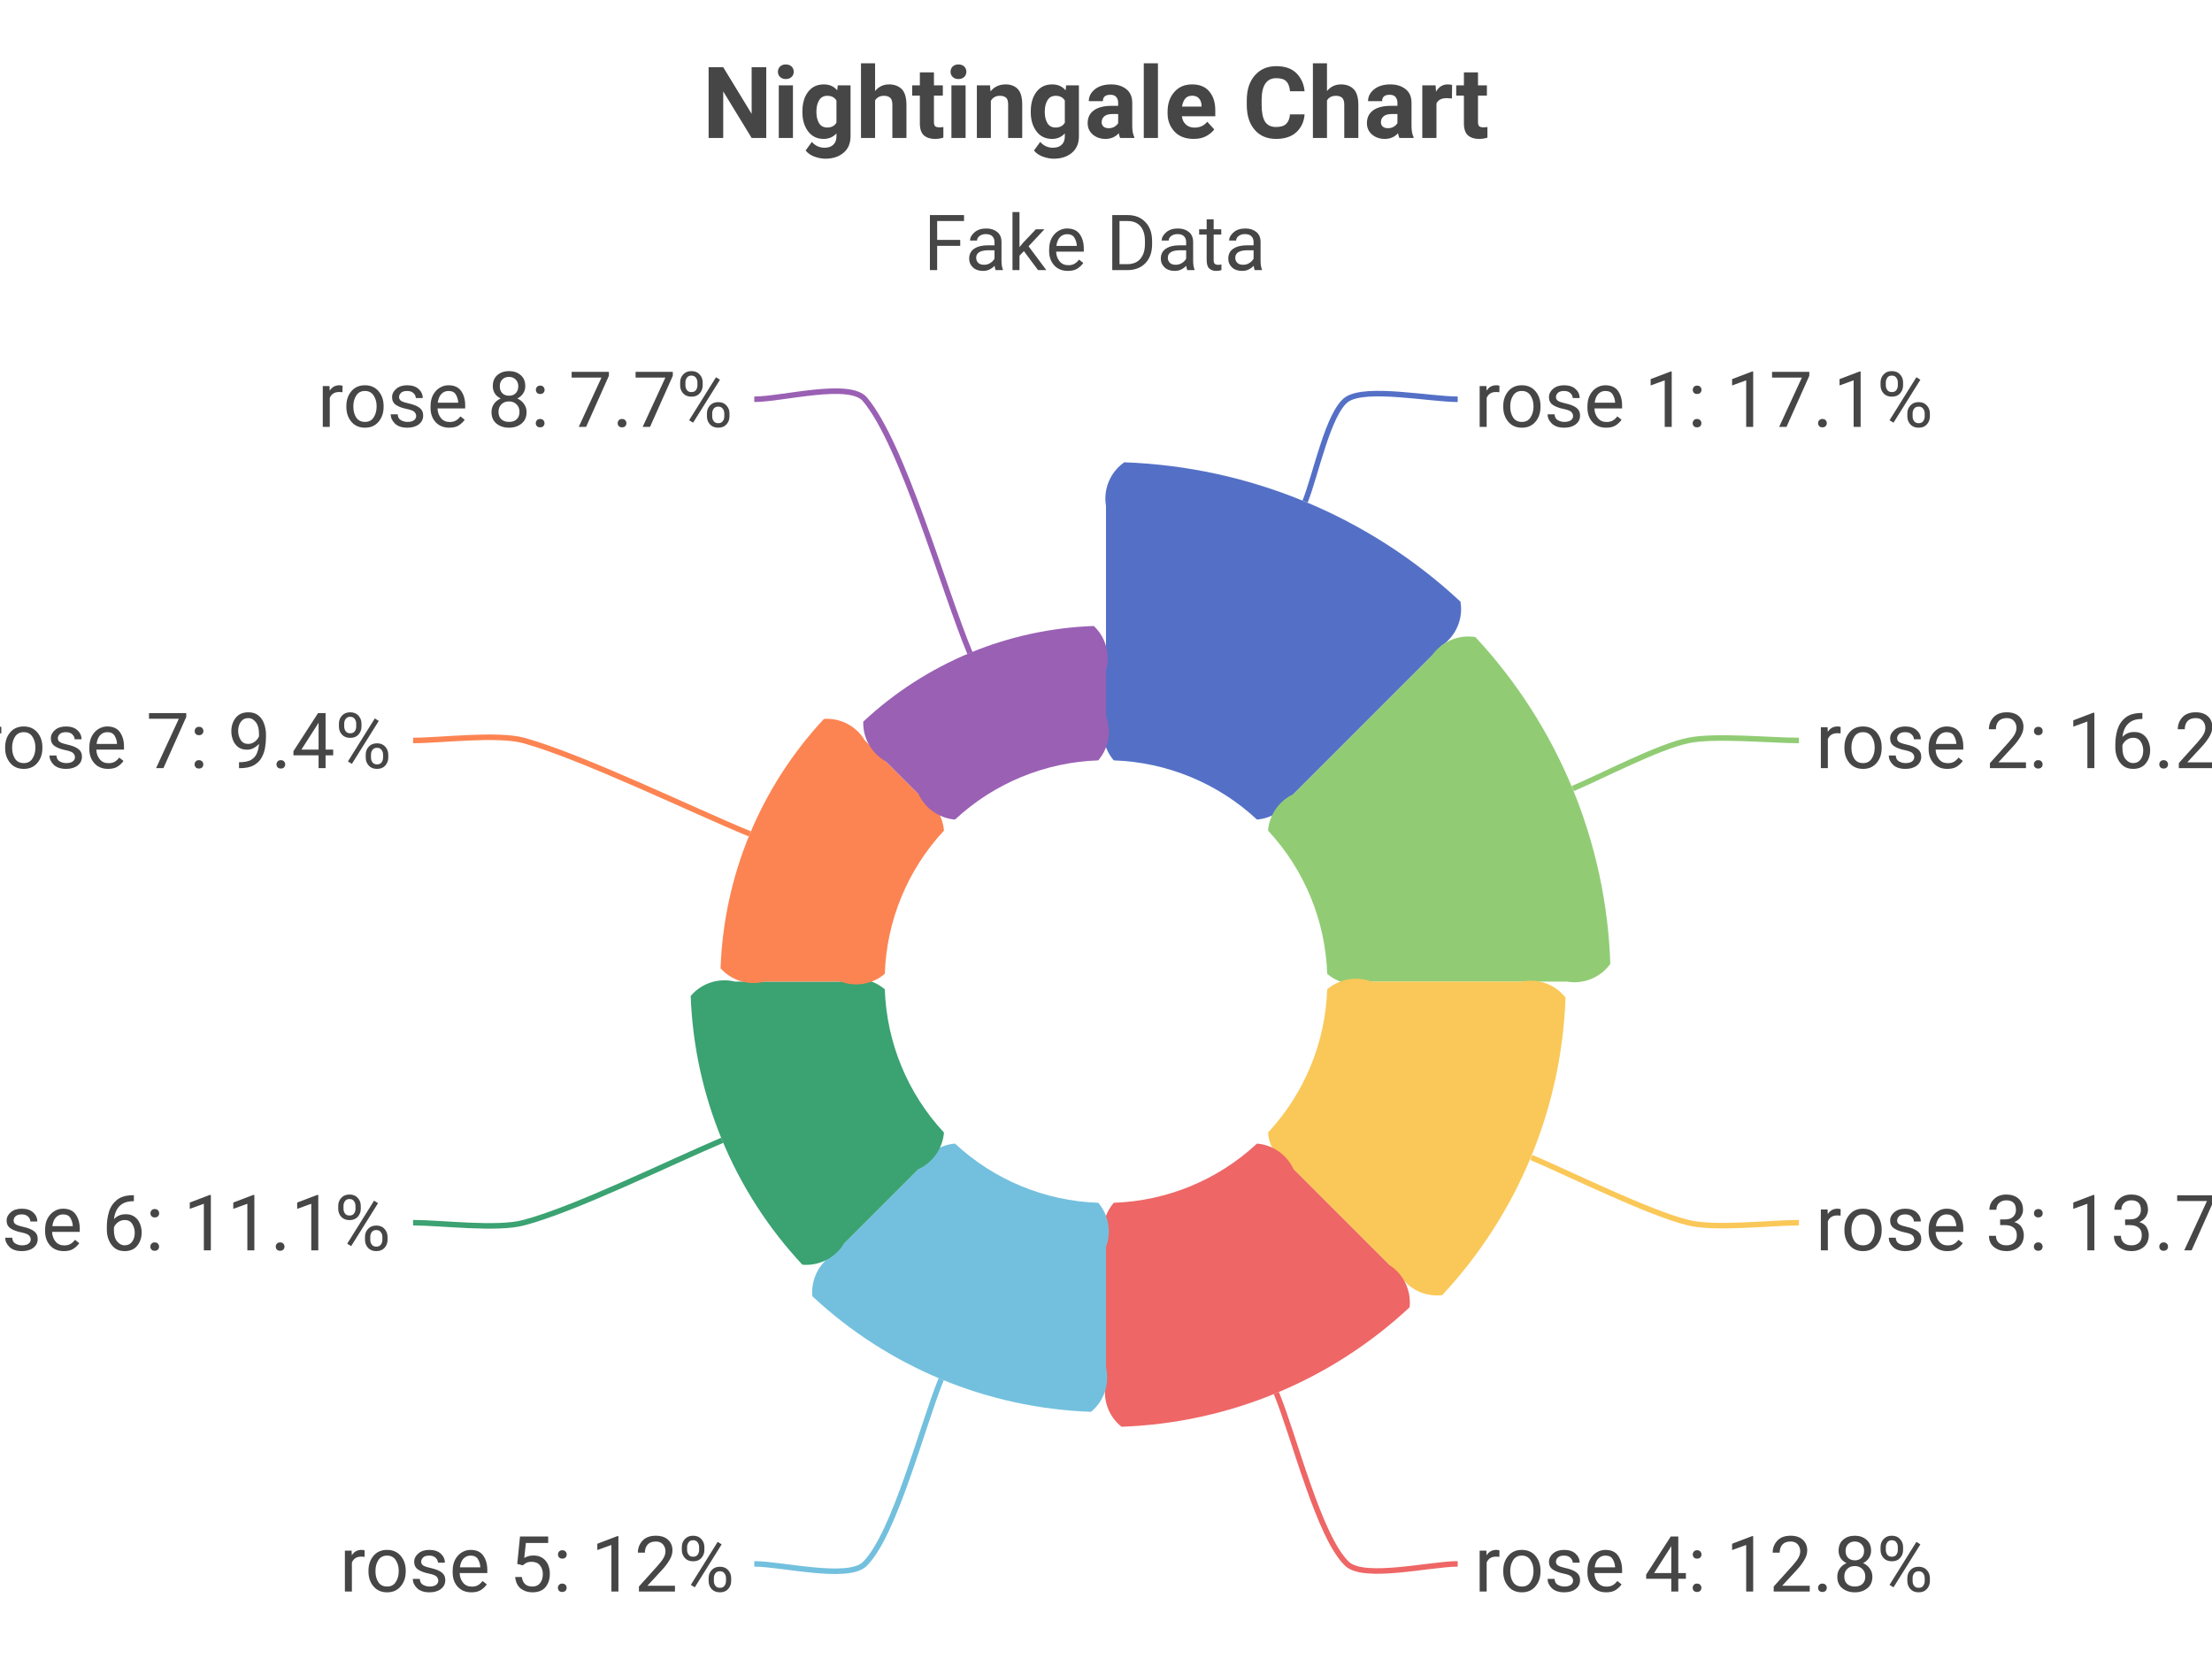
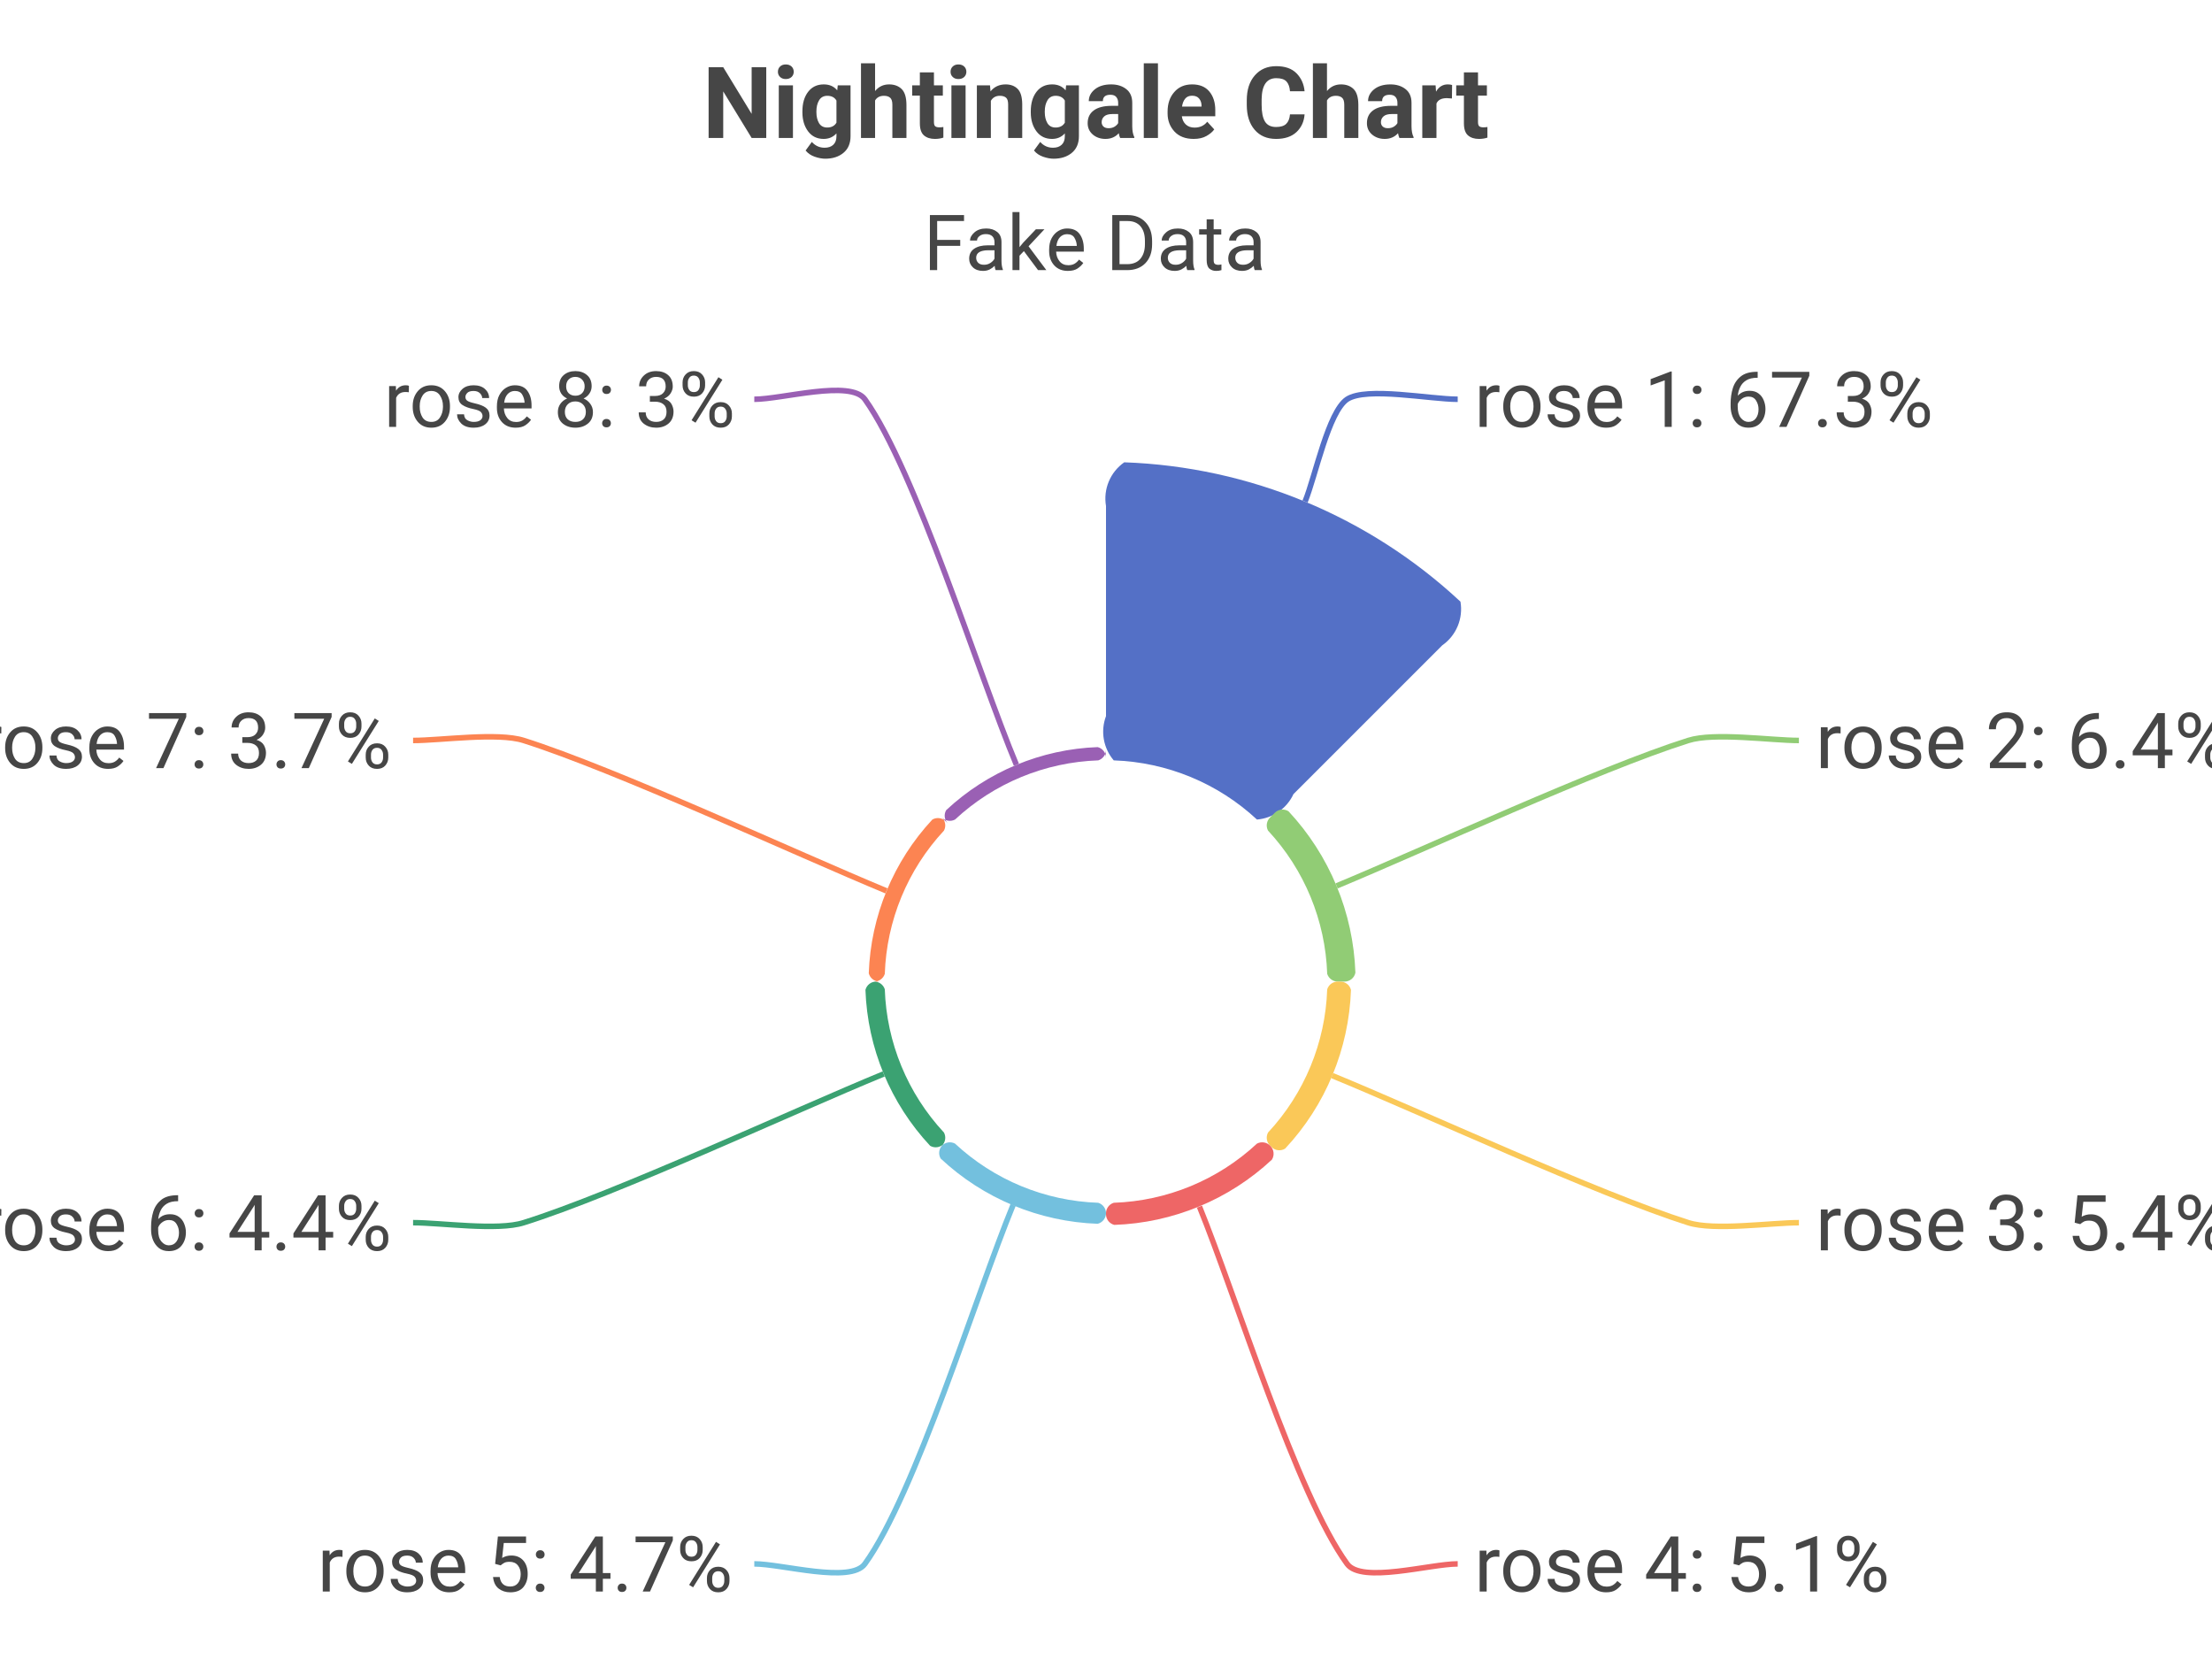
<svg xmlns="http://www.w3.org/2000/svg" width="400" height="300" viewBox="0 0 400 300">
  <rect x="0" y="0" width="400" height="300" fill="#FFFFFF" />
  <text font-size="18" x="127" y="5" dy="15" font-weight="bold" dominant-baseline="middle" font-family="Roboto" fill="#464646">
Nightingale Chart
</text>
  <text font-size="14" x="167" y="35" dy="10" dominant-baseline="middle" font-family="Roboto" fill="#464646">
Fake Data
</text>
  <path d="M200,129.5 L200,91.5 A8 8 0 0 1 203.3,83.6 A94 94 0 0 1 264.1,108.8 A8 8 0 0 1 260.8,116.7 L233.9,143.6 A8 8 0 0 1 227.3,148.2 A40 40 0 0 0 201.4,137.5 A8 8 0 0 1 200,129.5 Z" fill="#5470C6" />
  <path d="M236,90.7 C237.9 86, 240.2 74.5, 243.6 72.2 C247.1 69.9, 258.6 72.2, 263.6 72.2" stroke-width="1" fill="none" stroke="#5470C6" />
  <text font-size="14" x="266.6" y="77.2" font-family="Roboto" fill="#464646">
- rose 1: 17.1%
+ rose 1: 67.3%
</text>
-   <path d="M233.9,143.6 L258.9,118.6 A8 8 0 0 1 266.8,115.2 A91.3 91.3 0 0 1 291.2,174.3 A8 8 0 0 1 283.3,177.5 L248,177.5 A8 8 0 0 1 240,176.1 A40 40 0 0 0 229.3,150.2 A8 8 0 0 1 233.9,143.6 Z" fill="#91CC75" />
-   <path d="M284.4,142.6 C289.6 140.4, 299.9 135, 305.3 133.9 C310.1 132.9, 320.3 133.9, 325.3 133.9" stroke-width="1" fill="none" stroke="#91CC75" />
+   <path d="M229.7,147.8 L230.5,147 A2 2 0 0 1 233,146.7 A45.1 45.1 0 0 1 245.1,175.9 A2 2 0 0 1 243.1,177.5 L242,177.5 A2 2 0 0 1 240,176.1 A40 40 0 0 0 229.3,150.2 A2 2 0 0 1 229.7,147.8 Z" fill="#91CC75" />
+   <path d="M241.7,160.2 C257.6 153.6, 289.1 139, 305.3 133.9 C310 132.4, 320.3 133.9, 325.3 133.9" stroke-width="1" fill="none" stroke="#91CC75" />
  <text font-size="14" x="328.3" y="138.9" font-family="Roboto" fill="#464646">
- rose 2: 16.2%
+ rose 2: 6.4%
</text>
-   <path d="M248,177.5 L275.2,177.5 A8 8 0 0 1 283.1,180.4 A83.2 83.2 0 0 1 260.8,234.2 A8 8 0 0 1 253.2,230.7 L233.9,211.4 A8 8 0 0 1 229.3,204.8 A40 40 0 0 0 240,178.9 A8 8 0 0 1 248,177.5 Z" fill="#FAC858" />
-   <path d="M276.9,209.3 C284 212.3, 298 219.3, 305.3 221.1 C310.1 222.3, 320.3 221.1, 325.3 221.1" stroke-width="1" fill="none" stroke="#FAC858" />
+   <path d="M242,177.5 L242.3,177.5 A2 2 0 0 1 244.3,179 A44.3 44.3 0 0 1 232.4,207.7 A2 2 0 0 1 229.9,207.4 L229.7,207.2 A2 2 0 0 1 229.3,204.8 A40 40 0 0 0 240,178.9 A2 2 0 0 1 242,177.5 Z" fill="#FAC858" />
+   <path d="M240.9,194.5 C257 201.1, 288.9 215.9, 305.3 221.1 C310 222.6, 320.3 221.1, 325.3 221.1" stroke-width="1" fill="none" stroke="#FAC858" />
  <text font-size="14" x="328.3" y="226.1" font-family="Roboto" fill="#464646">
- rose 3: 13.7%
+ rose 3: 5.4%
</text>
-   <path d="M233.9,211.4 L251.3,228.8 A8 8 0 0 1 254.9,236.4 A80.5 80.5 0 0 1 202.8,258 A8 8 0 0 1 200,250 L200,225.5 A8 8 0 0 1 201.4,217.5 A40 40 0 0 0 227.3,206.8 A8 8 0 0 1 233.9,211.4 Z" fill="#EE6666" />
-   <path d="M230.8,251.9 C234 259.6, 238.5 278, 243.6 282.8 C246.7 285.7, 258.6 282.8, 263.6 282.8" stroke-width="1" fill="none" stroke="#EE6666" />
+   <path d="M229.7,207.2 L229.7,207.2 A2 2 0 0 1 230,209.7 A44 44 0 0 1 201.5,221.5 A2 2 0 0 1 200,219.6 L200,219.5 A2 2 0 0 1 201.4,217.5 A40 40 0 0 0 227.3,206.8 A2 2 0 0 1 229.7,207.2 Z" fill="#EE6666" />
+   <path d="M216.9,218.2 C223.5 234.4, 234.5 270.3, 243.6 282.8 C246.2 286.4, 258.6 282.8, 263.6 282.8" stroke-width="1" fill="none" stroke="#EE6666" />
  <text font-size="14" x="266.6" y="287.8" font-family="Roboto" fill="#464646">
- rose 4: 12.8%
+ rose 4: 5.1%
</text>
-   <path d="M200,225.5 L200,247.3 A8 8 0 0 1 197.3,255.3 A77.8 77.8 0 0 1 146.9,234.4 A8 8 0 0 1 150.6,226.9 L166.1,211.4 A8 8 0 0 1 172.7,206.8 A40 40 0 0 0 198.6,217.5 A8 8 0 0 1 200,225.5 Z" fill="#73C0DE" />
-   <path d="M170.2,249.4 C166.8 257.7, 161.8 277.4, 156.4 282.8 C153.4 285.8, 141.4 282.8, 136.4 282.8" stroke-width="1" fill="none" stroke="#73C0DE" />
-   <text font-size="14" x="61.4" y="287.8" font-family="Roboto" fill="#464646">
- rose 5: 12%
+   <path d="M200,219.5 L200,219.3 A2 2 0 0 1 198.5,221.3 A43.8 43.8 0 0 1 170.1,209.5 A2 2 0 0 1 170.5,207 L170.3,207.2 A2 2 0 0 1 172.7,206.8 A40 40 0 0 0 198.6,217.5 A2 2 0 0 1 200,219.5 Z" fill="#73C0DE" />
+   <path d="M183.2,217.9 C176.5 234.2, 165.5 270.2, 156.4 282.8 C153.8 286.4, 141.4 282.8, 136.4 282.8" stroke-width="1" fill="none" stroke="#73C0DE" />
+   <text font-size="14" x="57.4" y="287.8" font-family="Roboto" fill="#464646">
+ rose 5: 4.7%
</text>
-   <path d="M166.1,211.4 L152.6,224.9 A8 8 0 0 1 145.1,228.7 A75.1 75.1 0 0 1 124.9,180.1 A8 8 0 0 1 132.9,177.5 L152,177.5 A8 8 0 0 1 160,178.9 A40 40 0 0 0 170.7,204.8 A8 8 0 0 1 166.1,211.4 Z" fill="#3BA272" />
-   <path d="M130.6,206.2 C121.6 210, 103.9 218.7, 94.7 221.1 C89.9 222.4, 79.7 221.1, 74.7 221.1" stroke-width="1" fill="none" stroke="#3BA272" />
-   <text font-size="14" x="-12.3" y="226.1" font-family="Roboto" fill="#464646">
- rose 6: 11.1%
+   <path d="M170.3,207.2 L170.6,206.9 A2 2 0 0 1 168.2,207.2 A43.5 43.5 0 0 1 156.5,179 A2 2 0 0 1 158.5,177.5 L158,177.5 A2 2 0 0 1 160,178.9 A40 40 0 0 0 170.7,204.8 A2 2 0 0 1 170.3,207.2 Z" fill="#3BA272" />
+   <path d="M159.8,194.2 C143.5 200.9, 111.3 215.9, 94.7 221.1 C90 222.6, 79.7 221.1, 74.7 221.1" stroke-width="1" fill="none" stroke="#3BA272" />
+   <text font-size="14" x="-4.3" y="226.1" font-family="Roboto" fill="#464646">
+ rose 6: 4.4%
</text>
-   <path d="M152,177.5 L138.3,177.5 A8 8 0 0 1 130.3,175.1 A69.7 69.7 0 0 1 149,130 A8 8 0 0 1 156.4,133.9 L166.1,143.6 A8 8 0 0 1 170.7,150.2 A40 40 0 0 0 160,176.1 A8 8 0 0 1 152,177.5 Z" fill="#FC8452" />
-   <path d="M135.6,150.8 C125.4 146.6, 105.2 136.8, 94.7 133.9 C89.9 132.6, 79.7 133.9, 74.7 133.9" stroke-width="1" fill="none" stroke="#FC8452" />
+   <path d="M158,177.5 L159,177.5 A2 2 0 0 1 157.1,176 A43 43 0 0 1 168.6,148.2 A2 2 0 0 1 171,148.5 L170.3,147.8 A2 2 0 0 1 170.7,150.2 A40 40 0 0 0 160,176.1 A2 2 0 0 1 158,177.5 Z" fill="#FC8452" />
+   <path d="M160.3,161.1 C143.9 154.3, 111.4 139.2, 94.7 133.9 C90 132.4, 79.7 133.9, 74.7 133.9" stroke-width="1" fill="none" stroke="#FC8452" />
  <text font-size="14" x="-4.3" y="138.9" font-family="Roboto" fill="#464646">
- rose 7: 9.4%
+ rose 7: 3.7%
</text>
-   <path d="M166.1,143.6 L160.2,137.7 A8 8 0 0 1 156.1,130.5 A64.3 64.3 0 0 1 197.8,113.2 A8 8 0 0 1 200,121.2 L200,129.5 A8 8 0 0 1 198.6,137.5 A40 40 0 0 0 172.7,148.2 A8 8 0 0 1 166.1,143.6 Z" fill="#9A60B4" />
-   <path d="M175.4,118.1 C170.6 106.6, 163.3 80.4, 156.4 72.2 C153.6 68.9, 141.4 72.2, 136.4 72.2" stroke-width="1" fill="none" stroke="#9A60B4" />
-   <text font-size="14" x="57.4" y="77.2" font-family="Roboto" fill="#464646">
- rose 8: 7.7%
+   <path d="M170.3,147.8 L171.4,148.9 A2 2 0 0 1 171.1,146.5 A42.4 42.4 0 0 1 198.5,135.1 A2 2 0 0 1 200,137.1 L200,135.5 A2 2 0 0 1 198.6,137.5 A40 40 0 0 0 172.7,148.2 A2 2 0 0 1 170.3,147.8 Z" fill="#9A60B4" />
+   <path d="M183.8,138.3 C176.9 121.8, 165.6 85.1, 156.4 72.2 C153.8 68.6, 141.4 72.2, 136.4 72.2" stroke-width="1" fill="none" stroke="#9A60B4" />
+   <text font-size="14" x="69.4" y="77.2" font-family="Roboto" fill="#464646">
+ rose 8: 3%
</text>
</svg>
